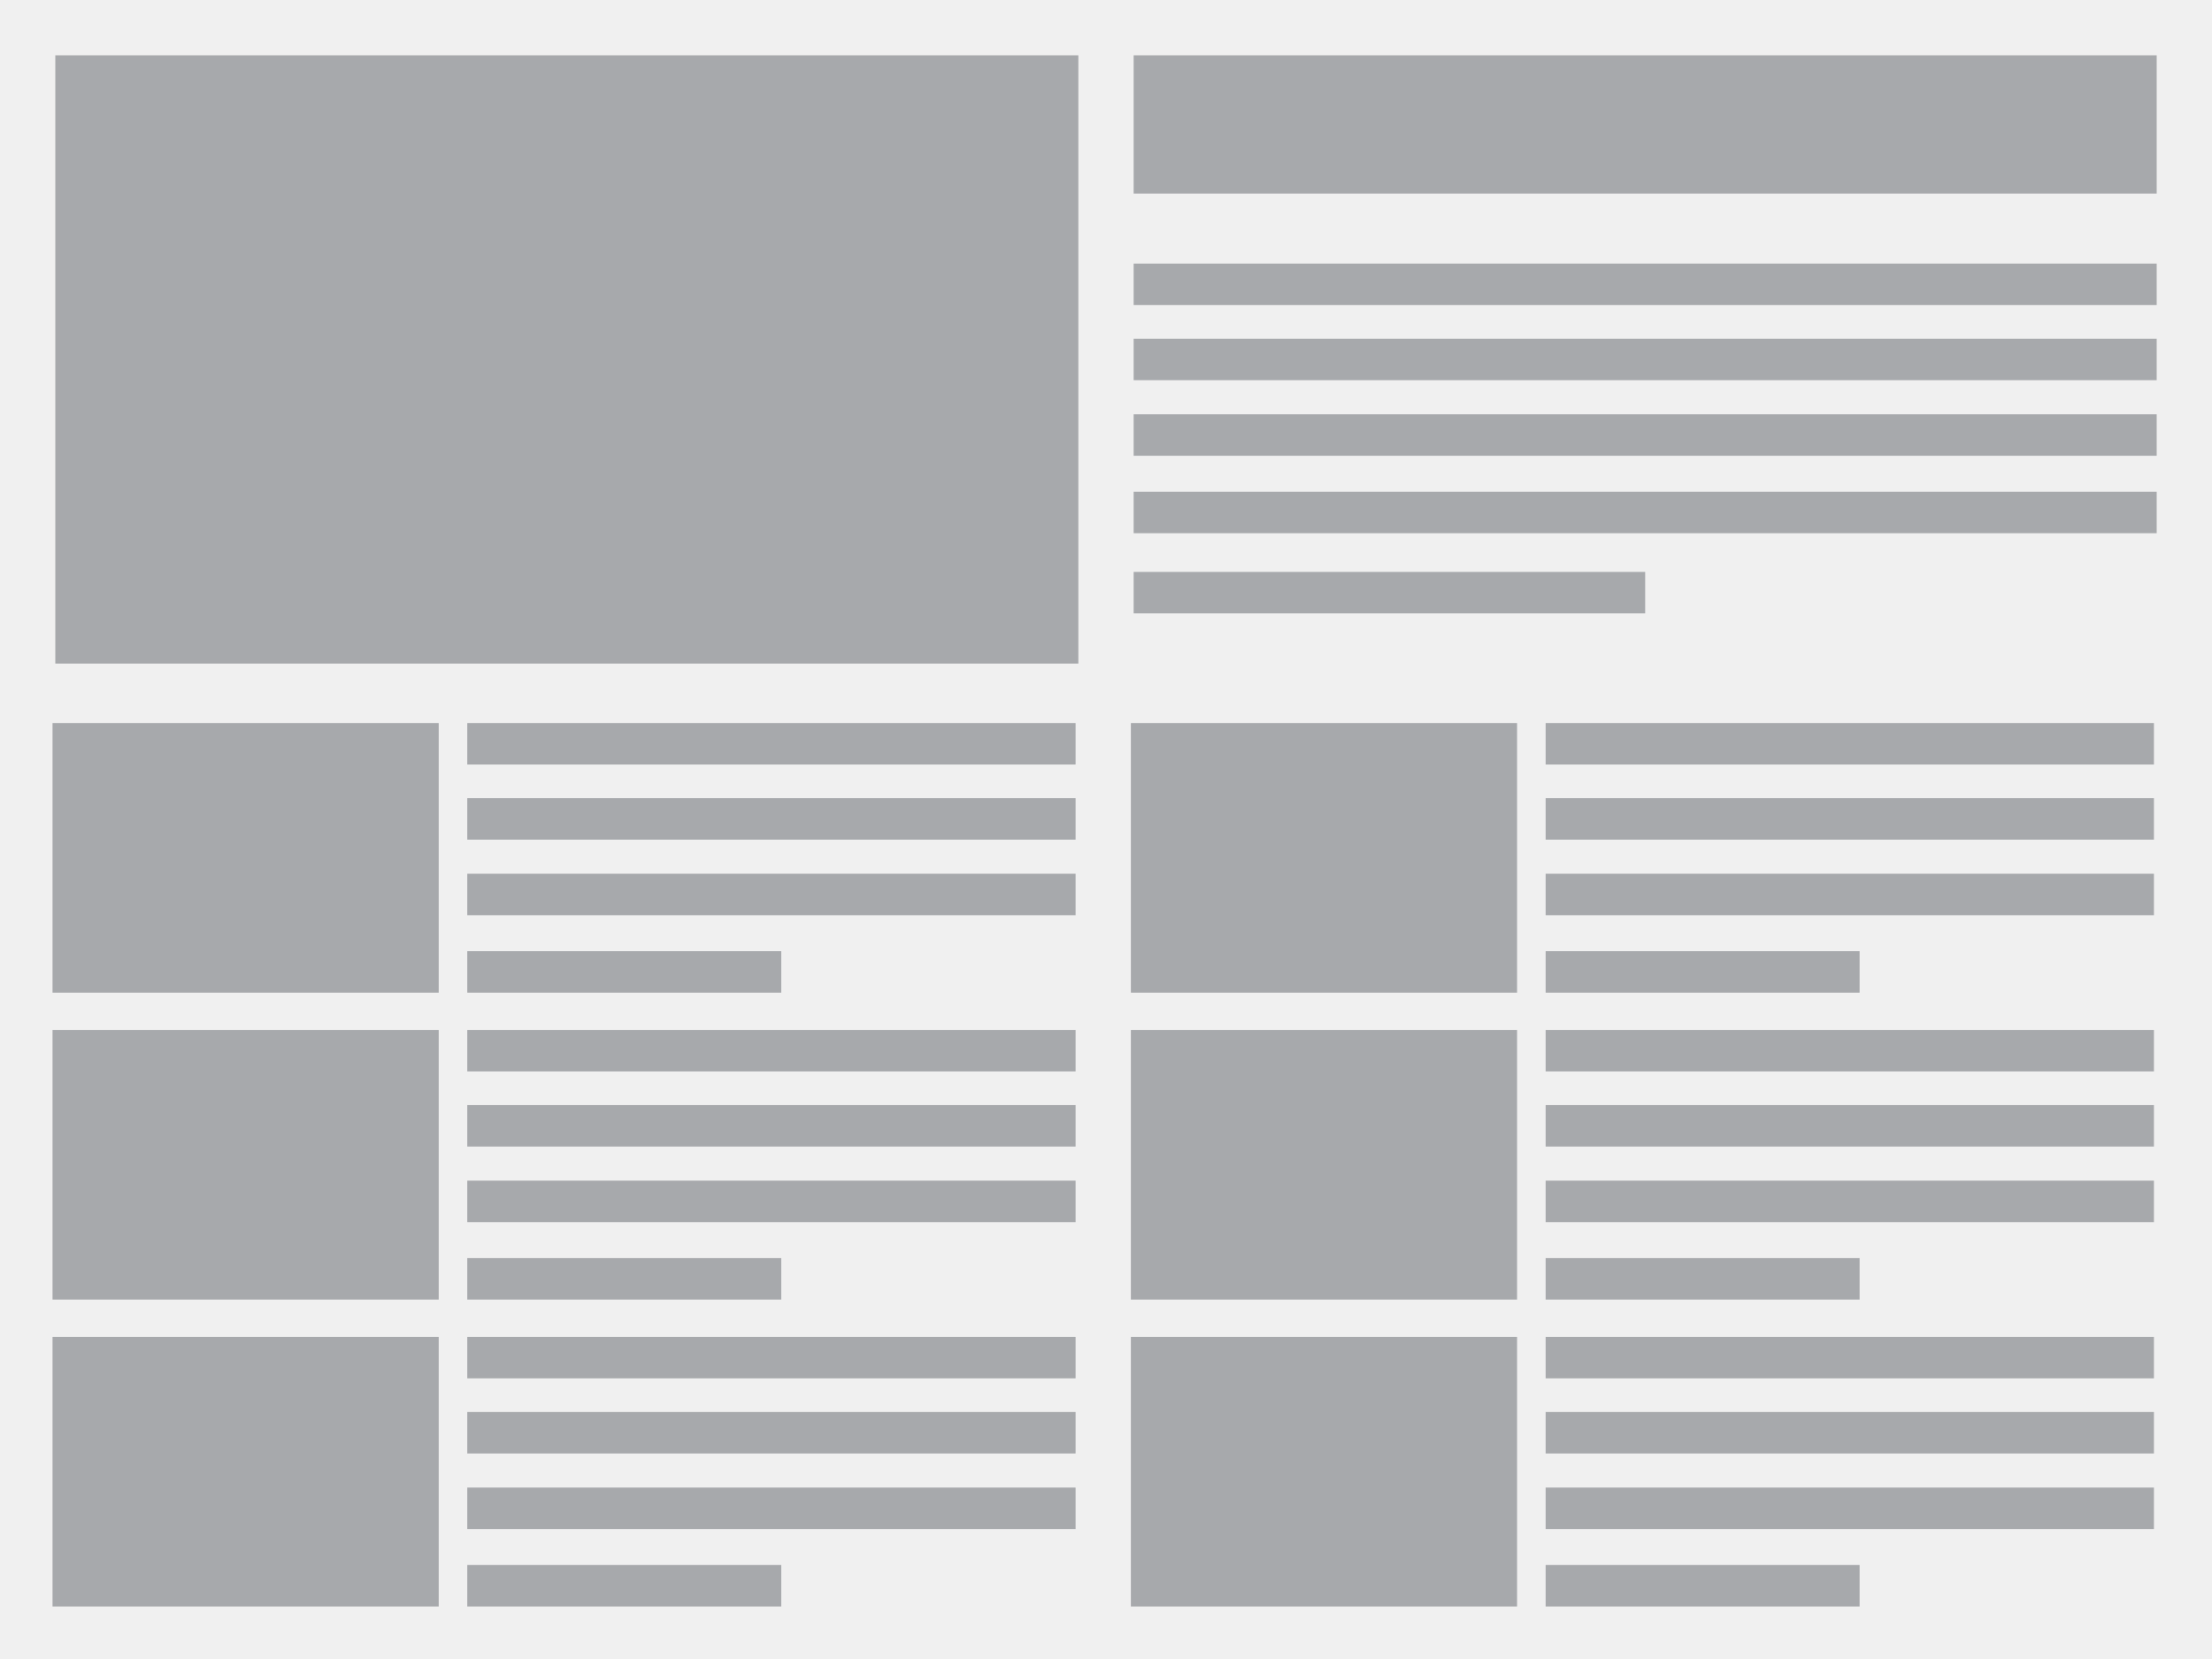
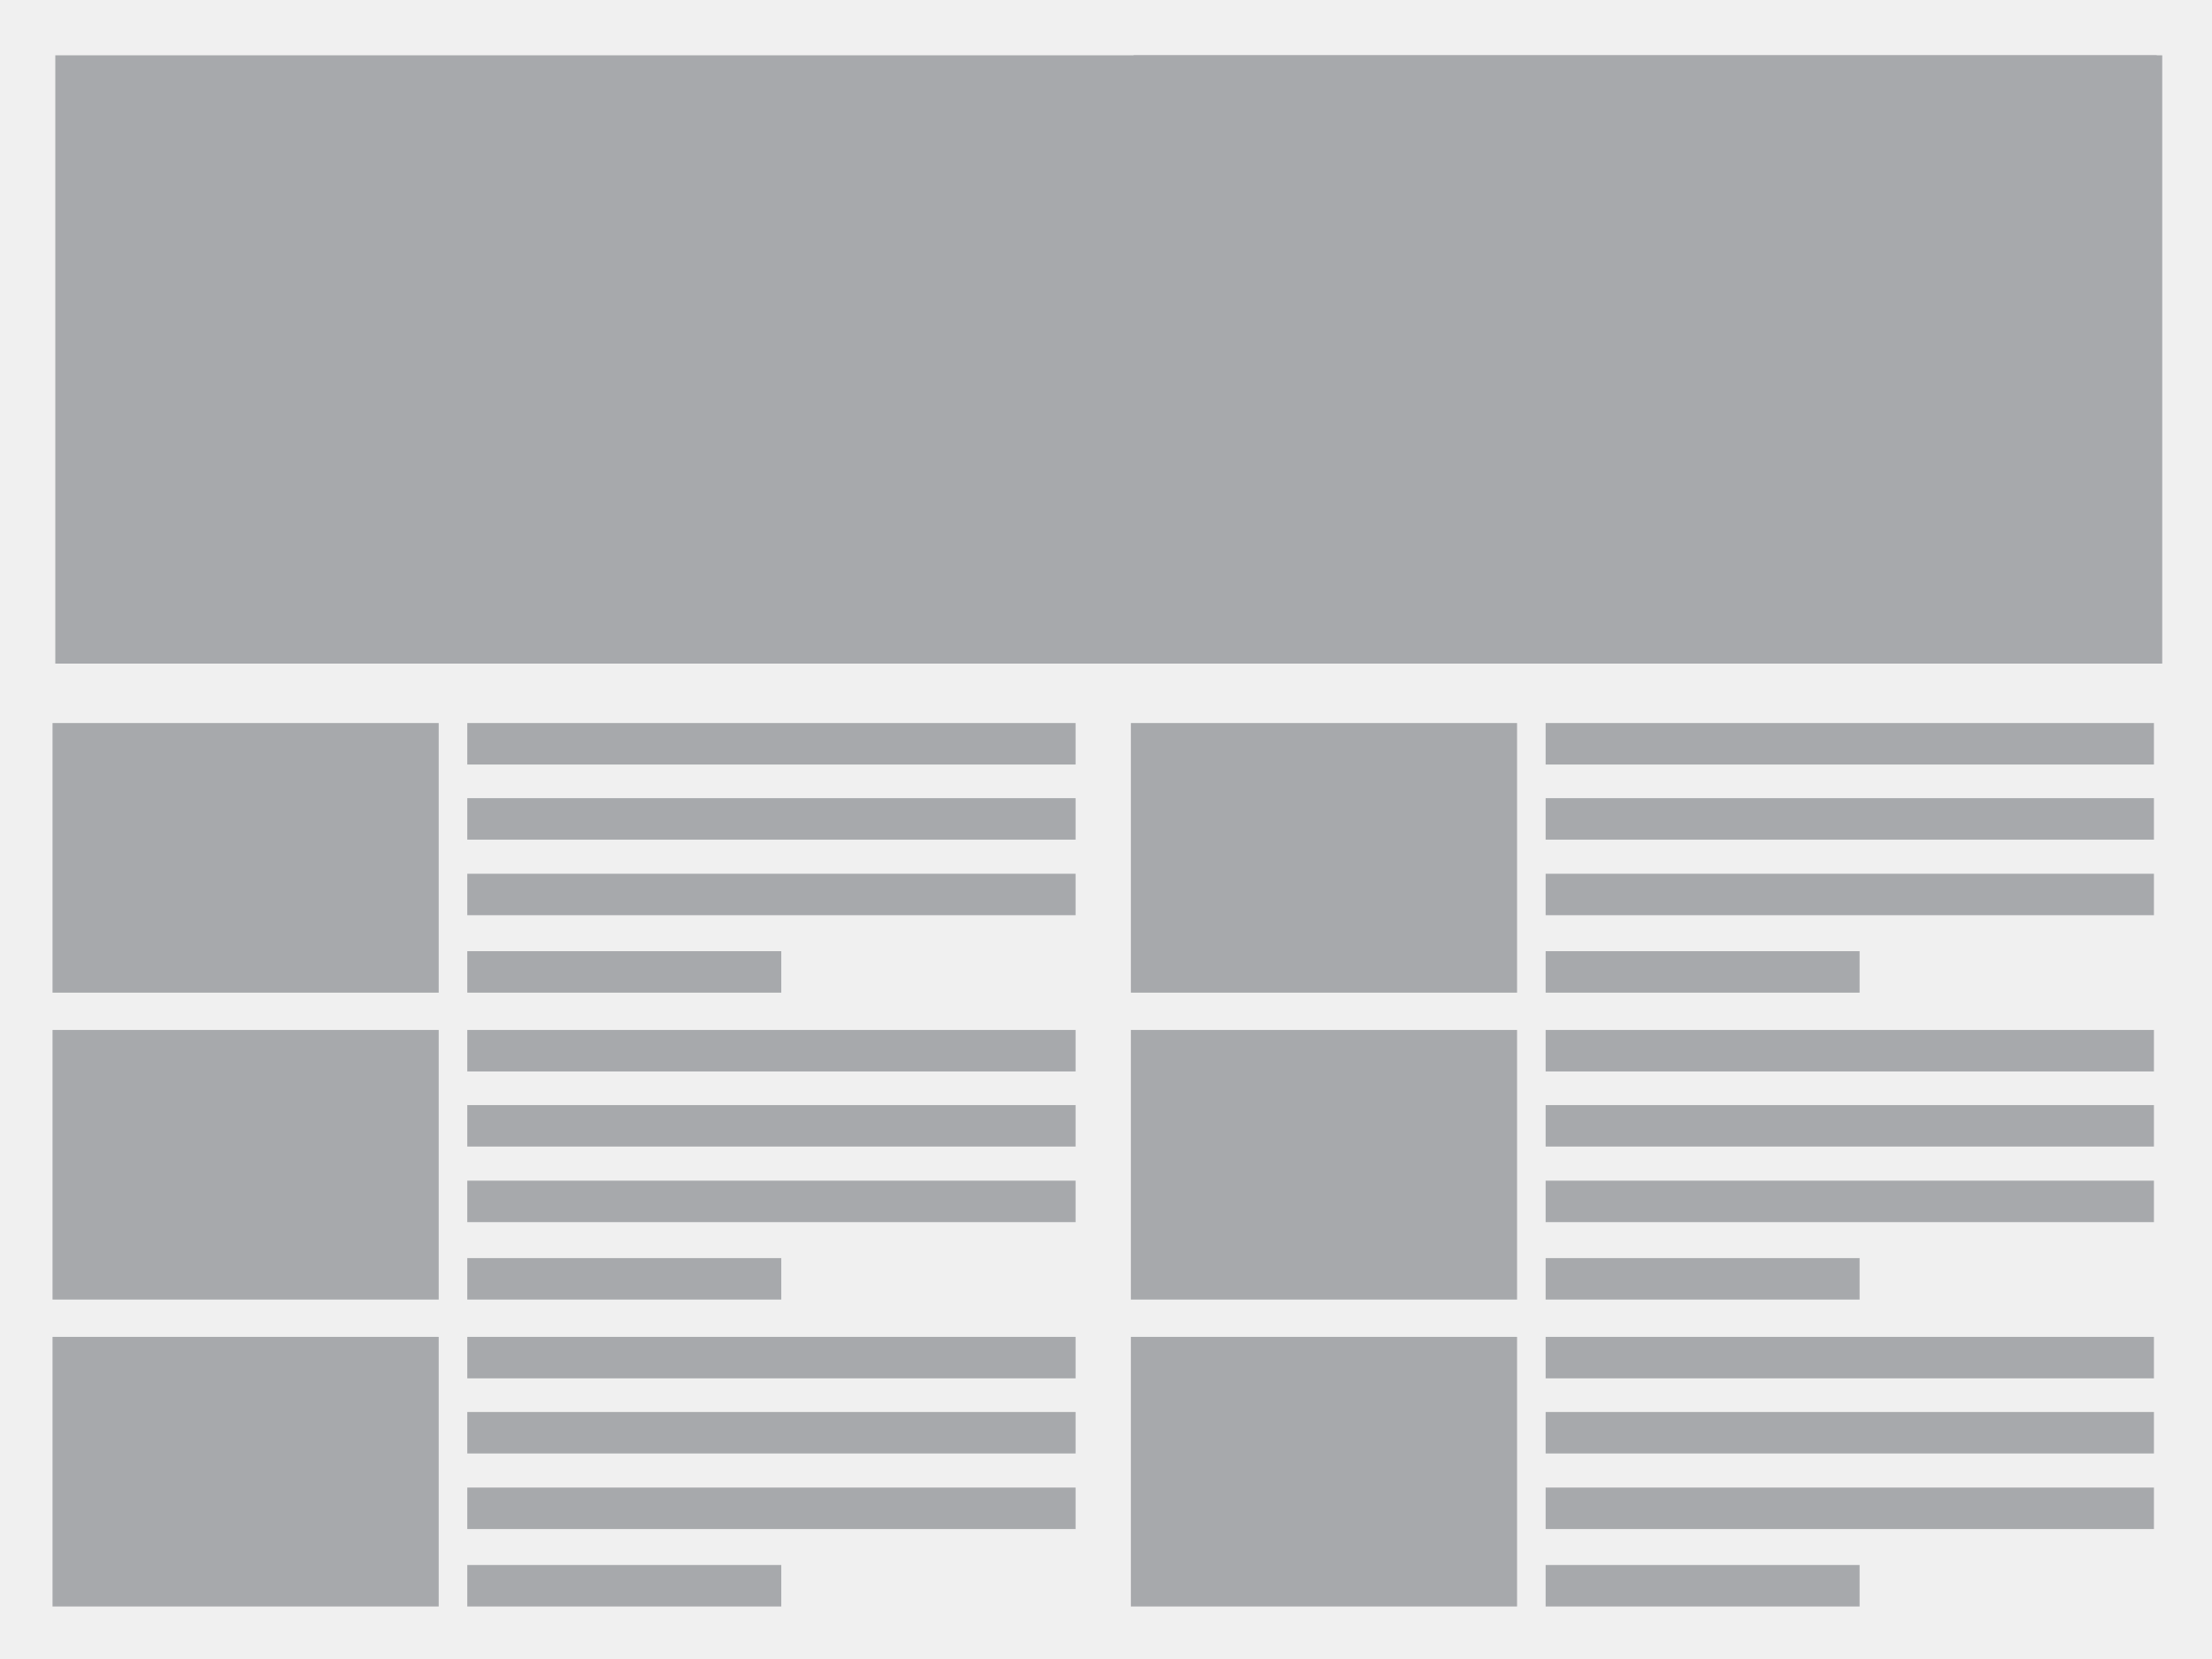
<svg xmlns="http://www.w3.org/2000/svg" version="1.1" x="0px" y="0px" width="800px" height="600px" viewBox="0 0 800 600" enable-background="new 0 0 800 600" xml:space="preserve">
  <g id="Layer_1">
</g>
  <g id="Layer_2">
    <rect x="49" y="35" fill="none" width="209.333" height="169.333" />
    <path fill="#FFFFFF" d="M372.488,230.337c-1.571-3.766-3.728-7.054-5.837-10.528c-3.34-5.503-11.99-0.481-8.635,5.047   c1.614,2.659,3.627,5.258,4.829,8.139c1.049,2.513,3.27,4.284,6.151,3.492C371.373,235.834,373.54,232.858,372.488,230.337z" />
-     <rect x="20" y="20" fill="#A7A9AC" width="370" height="220" />
+     <rect x="20" y="20" fill="#A7A9AC" width="762" height="220" />
    <rect x="410" y="20" fill="#A7A9AC" width="370" height="50" />
    <rect x="410" y="95.333" fill="#A7A9AC" width="370" height="15" />
    <rect x="410" y="122.5" fill="#A7A9AC" width="370" height="15" />
    <rect x="410" y="149.833" fill="#A7A9AC" width="370" height="15" />
    <rect x="410" y="177.839" fill="#A7A9AC" width="370" height="15" />
    <rect x="439" y="35" fill="none" width="209.333" height="169.333" />
    <rect x="19" y="372.5" fill="#A7A9AC" width="139.667" height="97.506" />
    <rect x="169" y="372.5" fill="#A7A9AC" width="220" height="15" />
    <rect x="169" y="399.667" fill="#A7A9AC" width="220" height="15" />
    <rect x="169" y="427" fill="#A7A9AC" width="220" height="15" />
    <rect x="169" y="455.006" fill="#A7A9AC" width="113.55" height="15" />
    <rect x="19" y="261.5" fill="#A7A9AC" width="139.667" height="97.506" />
    <rect x="169" y="261.5" fill="#A7A9AC" width="220" height="15" />
    <rect x="169" y="288.667" fill="#A7A9AC" width="220" height="15" />
    <rect x="169" y="316" fill="#A7A9AC" width="220" height="15" />
    <rect x="169" y="344.006" fill="#A7A9AC" width="113.55" height="15" />
    <rect x="19" y="483.5" fill="#A7A9AC" width="139.667" height="97.506" />
    <rect x="169" y="483.5" fill="#A7A9AC" width="220" height="15" />
    <rect x="169" y="510.667" fill="#A7A9AC" width="220" height="15" />
    <rect x="169" y="538" fill="#A7A9AC" width="220" height="15" />
    <rect x="169" y="566.006" fill="#A7A9AC" width="113.55" height="15" />
    <rect x="409" y="372.5" fill="#A7A9AC" width="139.667" height="97.506" />
    <rect x="559" y="372.5" fill="#A7A9AC" width="220" height="15" />
    <rect x="559" y="399.667" fill="#A7A9AC" width="220" height="15" />
    <rect x="559" y="427" fill="#A7A9AC" width="220" height="15" />
    <rect x="559" y="455.006" fill="#A7A9AC" width="113.55" height="15" />
    <rect x="409" y="261.5" fill="#A7A9AC" width="139.667" height="97.506" />
    <rect x="559" y="261.5" fill="#A7A9AC" width="220" height="15" />
    <rect x="559" y="288.667" fill="#A7A9AC" width="220" height="15" />
    <rect x="559" y="316" fill="#A7A9AC" width="220" height="15" />
    <rect x="559" y="344.006" fill="#A7A9AC" width="113.55" height="15" />
    <rect x="409" y="483.5" fill="#A7A9AC" width="139.667" height="97.506" />
    <rect x="559" y="483.5" fill="#A7A9AC" width="220" height="15" />
    <rect x="559" y="510.667" fill="#A7A9AC" width="220" height="15" />
    <rect x="559" y="538" fill="#A7A9AC" width="220" height="15" />
    <rect x="559" y="566.006" fill="#A7A9AC" width="113.55" height="15" />
    <rect x="410" y="206.839" fill="#A7A9AC" width="185" height="15" />
  </g>
</svg>
